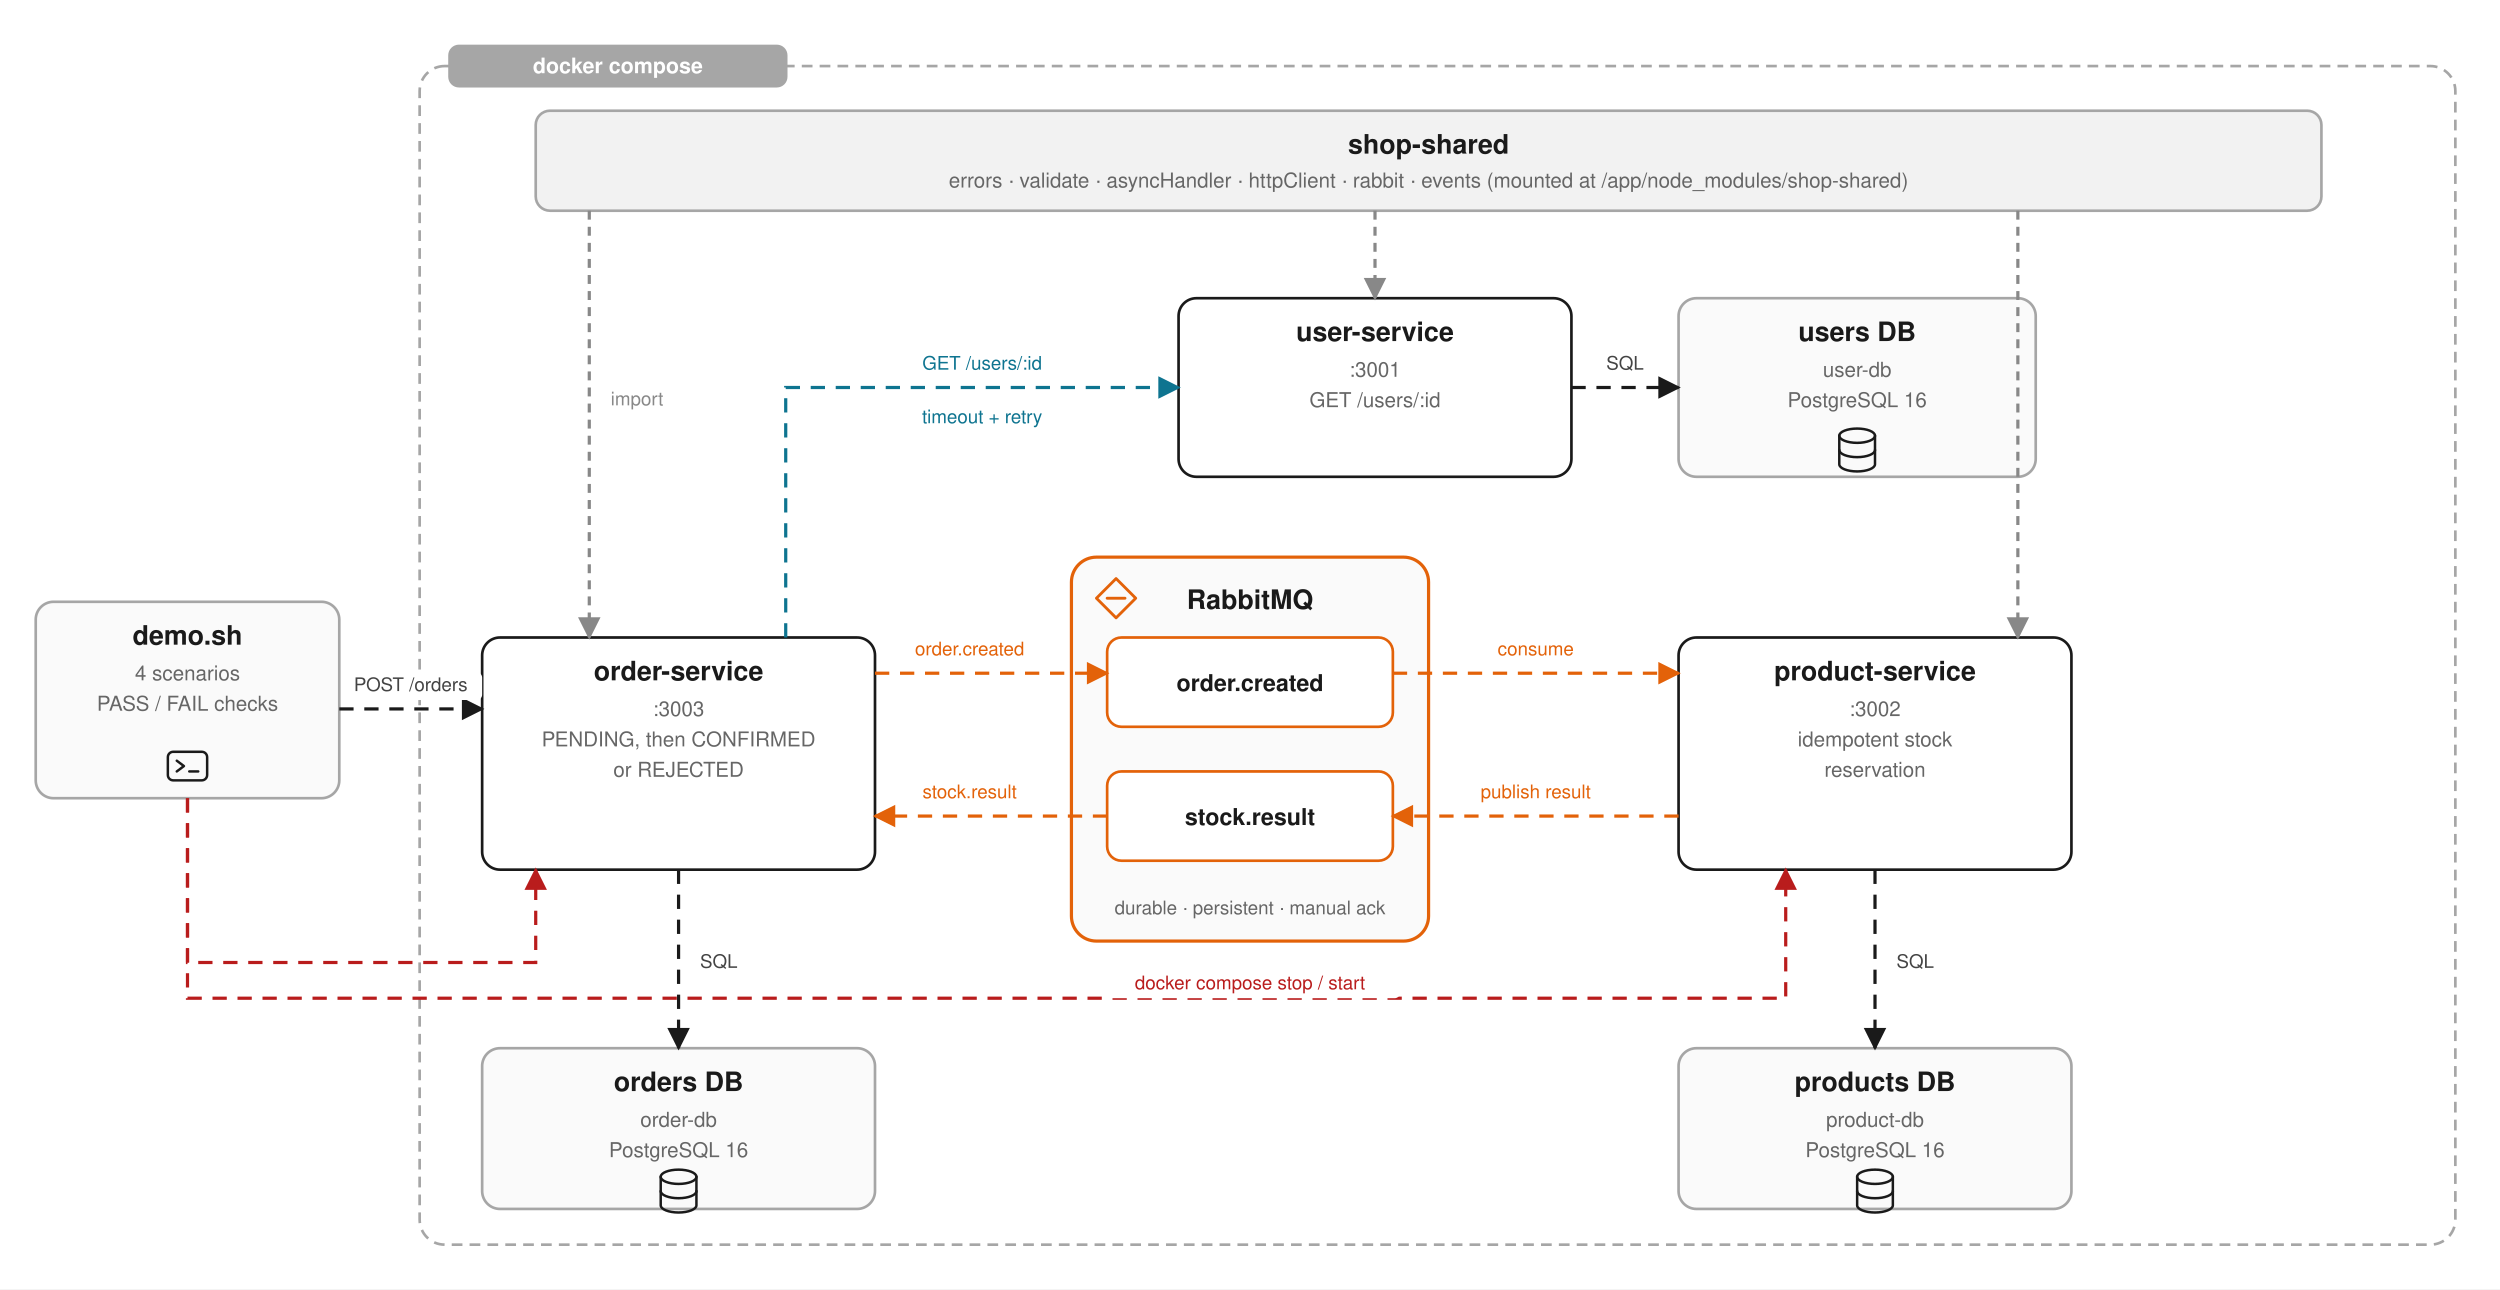
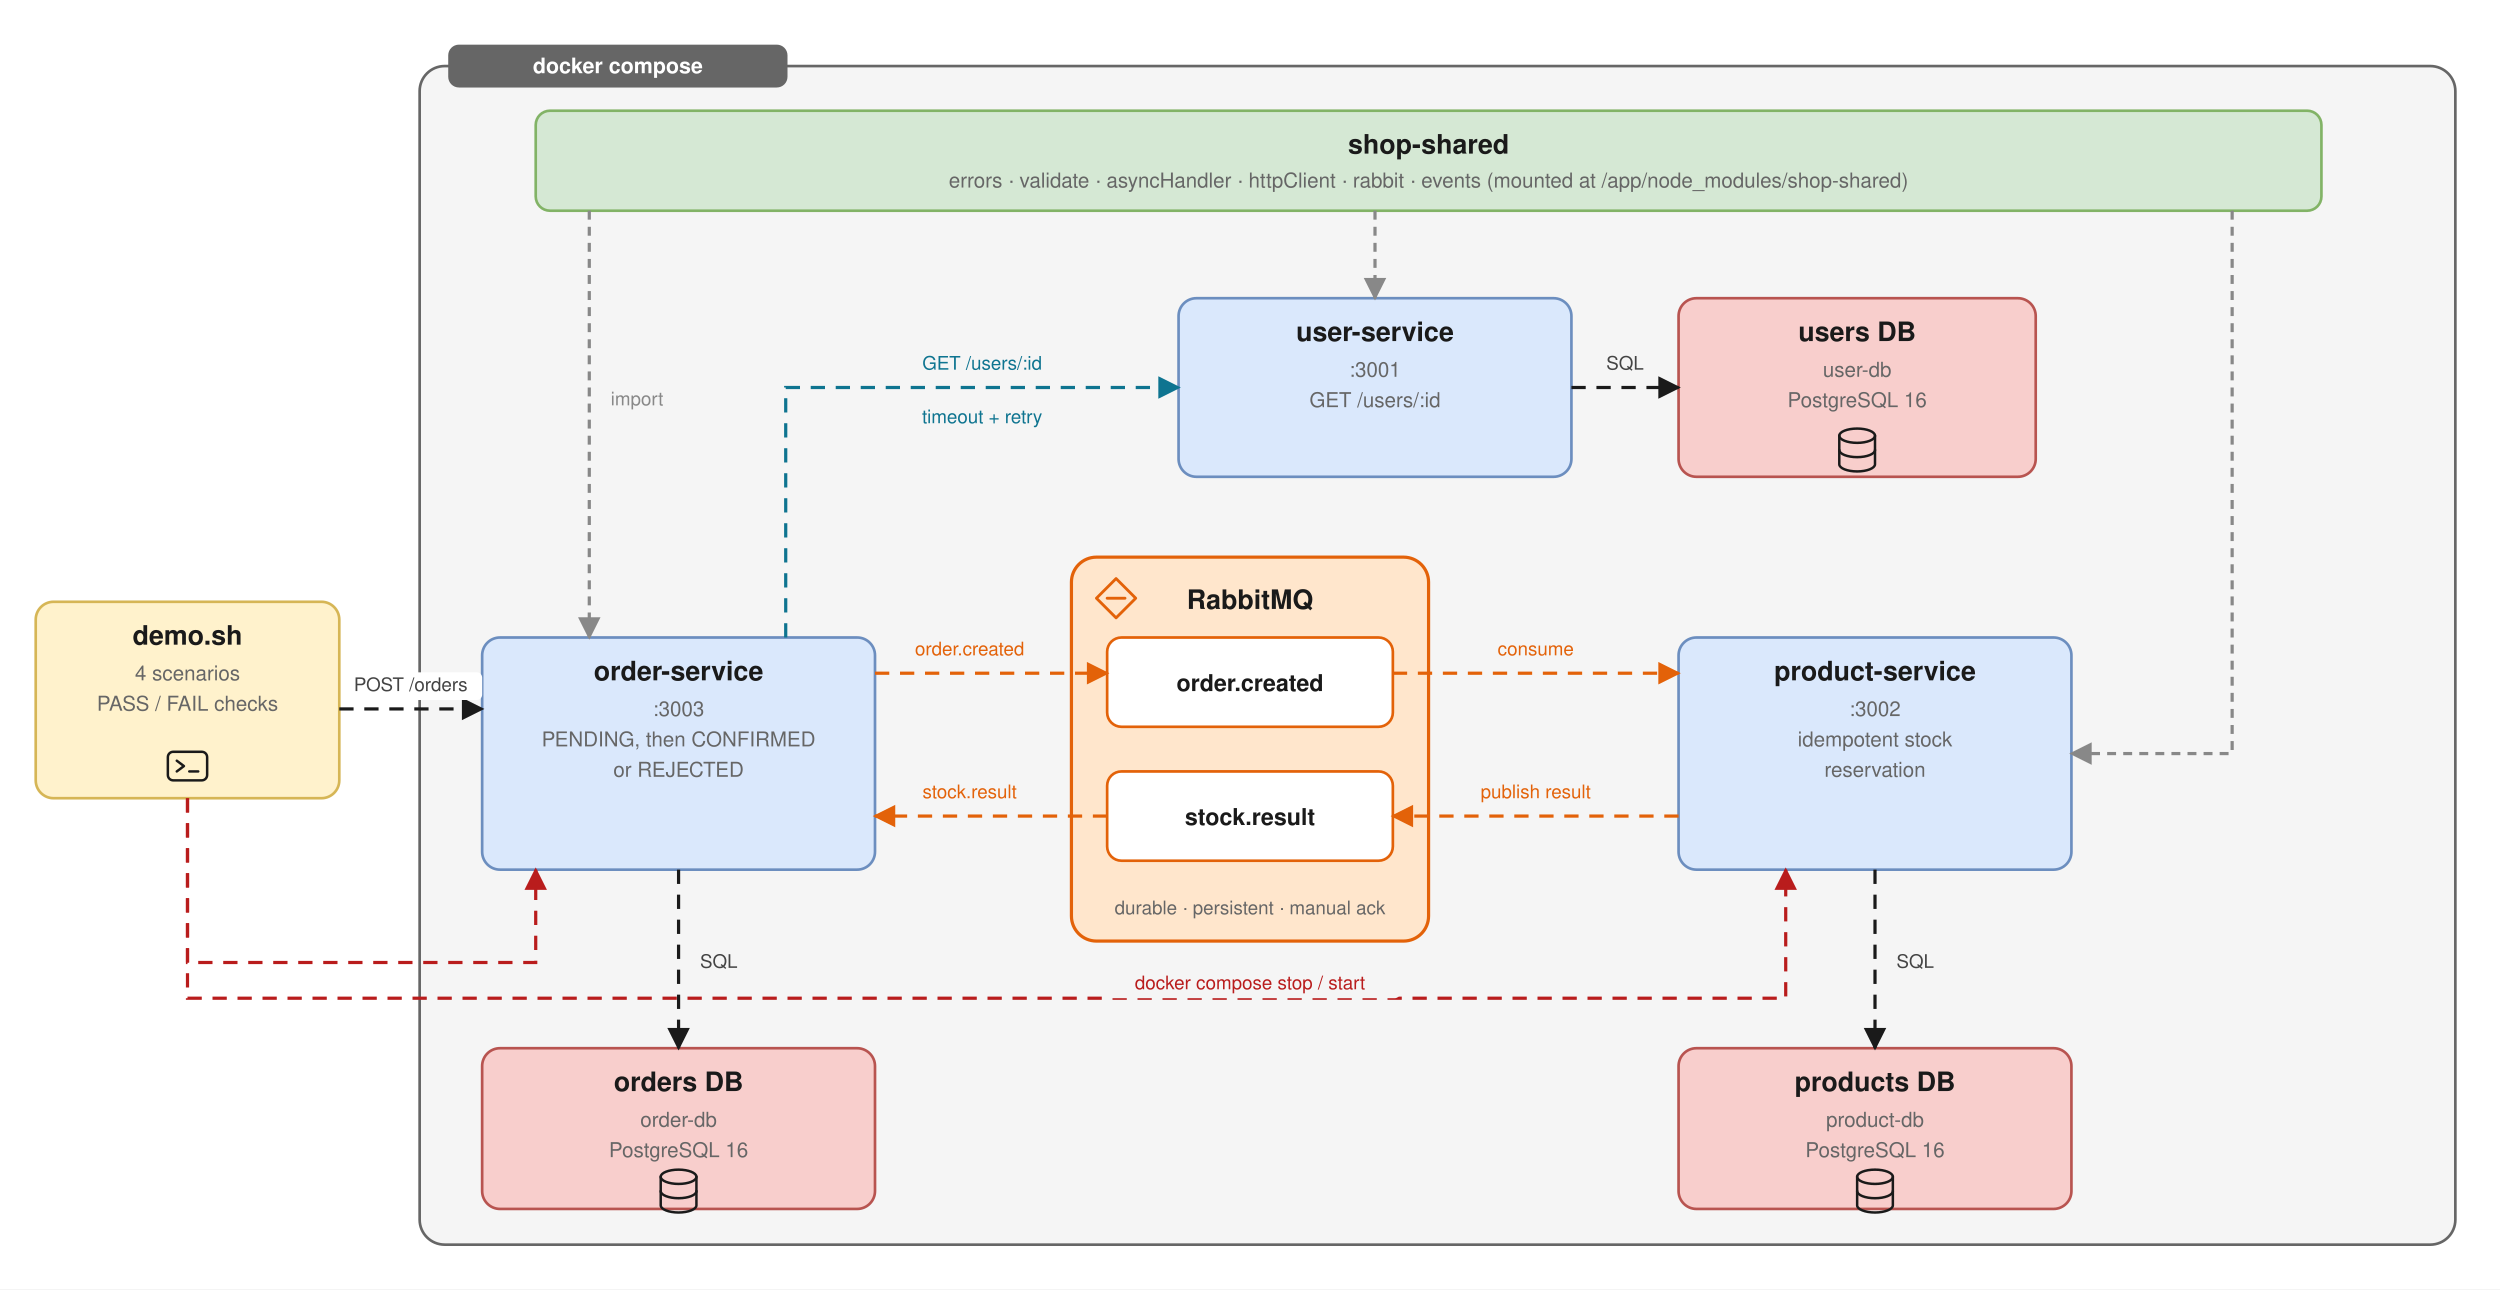
<svg xmlns="http://www.w3.org/2000/svg" viewBox="0 33 1400 722" font-family="Helvetica, Arial, sans-serif">
  <rect x="0" y="33" width="1400" height="722" fill="#ffffff" />
  <defs>
    <marker id="arrow" viewBox="0 0 10 10" refX="9" refY="5" markerWidth="7" markerHeight="7" orient="auto-start-reverse">
      <path d="M0,0 L10,5 L0,10 z" fill="#1a1a1a" />
    </marker>
    <marker id="arrow-orange" viewBox="0 0 10 10" refX="9" refY="5" markerWidth="7" markerHeight="7" orient="auto-start-reverse">
      <path d="M0,0 L10,5 L0,10 z" fill="#e36209" />
    </marker>
    <marker id="arrow-teal" viewBox="0 0 10 10" refX="9" refY="5" markerWidth="7" markerHeight="7" orient="auto-start-reverse">
      <path d="M0,0 L10,5 L0,10 z" fill="#0e7490" />
    </marker>
    <marker id="arrow-red" viewBox="0 0 10 10" refX="9" refY="5" markerWidth="7" markerHeight="7" orient="auto-start-reverse">
      <path d="M0,0 L10,5 L0,10 z" fill="#b91c1c" />
    </marker>
    <marker id="arrow-grey" viewBox="0 0 10 10" refX="9" refY="5" markerWidth="7" markerHeight="7" orient="auto-start-reverse">
      <path d="M0,0 L10,5 L0,10 z" fill="#888888" />
    </marker>
  </defs>
-   <rect x="20" y="370" width="170" height="110" rx="10" ry="10" fill="#fafafa" stroke="#a6a6a6" stroke-width="1.5" />
+   <rect x="20" y="370" width="170" height="110" rx="10" ry="10" fill="#fff2cc" stroke="#d6b656" stroke-width="1.5" />
  <text x="105.0" y="394" font-size="15" font-weight="700" fill="#1a1a1a" text-anchor="middle">demo.sh</text>
  <text x="105.0" y="414" font-size="11.5" font-weight="400" fill="#666666" text-anchor="middle">4 scenarios</text>
  <text x="105.0" y="431" font-size="11.5" font-weight="400" fill="#666666" text-anchor="middle">PASS / FAIL checks</text>
  <g transform="translate(105,462)" stroke="#1a1a1a" stroke-width="1.4" fill="none" stroke-linecap="round" stroke-linejoin="round">
    <rect x="-11" y="-8" width="22" height="16" rx="3" />
    <path d="M-6,-3 L-2,0 L-6,3" />
    <line x1="1" y1="3" x2="6" y2="3" />
  </g>
-   <rect x="235" y="70" width="1140" height="660" rx="14" ry="14" fill="none" stroke="#a6a6a6" stroke-width="1.5" stroke-dasharray="6,4" />
-   <rect x="251" y="58" width="190" height="24" rx="6" ry="6" fill="#a6a6a6" stroke="none" />
+   <rect x="235" y="70" width="1140" height="660" rx="14" ry="14" fill="#f5f5f5" stroke="#666666" stroke-width="1.5" />
+   <rect x="251" y="58" width="190" height="24" rx="6" ry="6" fill="#666666" stroke="none" />
  <text x="346.0" y="74" font-size="12" font-weight="700" fill="#ffffff" text-anchor="middle">docker compose</text>
-   <rect x="300" y="95" width="1000" height="56" rx="8" ry="8" fill="#f2f2f2" stroke="#a6a6a6" stroke-width="1.5" />
+   <rect x="300" y="95" width="1000" height="56" rx="8" ry="8" fill="#d5e8d4" stroke="#82b366" stroke-width="1.5" />
  <text x="800.0" y="119" font-size="15" font-weight="700" fill="#1a1a1a" text-anchor="middle">shop-shared</text>
  <text x="800" y="138" font-size="11.5" font-weight="400" fill="#666666" text-anchor="middle">errors · validate · asyncHandler · httpClient · rabbit · events   (mounted at /app/node_modules/shop-shared)</text>
-   <rect x="660" y="200" width="220" height="100" rx="10" ry="10" fill="#ffffff" stroke="#1a1a1a" stroke-width="1.5" />
+   <rect x="660" y="200" width="220" height="100" rx="10" ry="10" fill="#dae8fc" stroke="#6c8ebf" stroke-width="1.5" />
  <text x="770.0" y="224" font-size="15" font-weight="700" fill="#1a1a1a" text-anchor="middle">user-service</text>
  <text x="770.0" y="244" font-size="11.5" font-weight="400" fill="#666666" text-anchor="middle">:3001</text>
  <text x="770.0" y="261" font-size="11.5" font-weight="400" fill="#666666" text-anchor="middle">GET /users/:id</text>
-   <rect x="270" y="390" width="220" height="130" rx="10" ry="10" fill="#ffffff" stroke="#1a1a1a" stroke-width="1.5" />
+   <rect x="270" y="390" width="220" height="130" rx="10" ry="10" fill="#dae8fc" stroke="#6c8ebf" stroke-width="1.5" />
  <text x="380.0" y="414" font-size="15" font-weight="700" fill="#1a1a1a" text-anchor="middle">order-service</text>
  <text x="380.0" y="434" font-size="11.5" font-weight="400" fill="#666666" text-anchor="middle">:3003</text>
  <text x="380.0" y="451" font-size="11.5" font-weight="400" fill="#666666" text-anchor="middle">PENDING, then CONFIRMED</text>
  <text x="380.0" y="468" font-size="11.5" font-weight="400" fill="#666666" text-anchor="middle">or REJECTED</text>
-   <rect x="940" y="390" width="220" height="130" rx="10" ry="10" fill="#ffffff" stroke="#1a1a1a" stroke-width="1.5" />
+   <rect x="940" y="390" width="220" height="130" rx="10" ry="10" fill="#dae8fc" stroke="#6c8ebf" stroke-width="1.5" />
  <text x="1050.0" y="414" font-size="15" font-weight="700" fill="#1a1a1a" text-anchor="middle">product-service</text>
  <text x="1050.0" y="434" font-size="11.5" font-weight="400" fill="#666666" text-anchor="middle">:3002</text>
  <text x="1050.0" y="451" font-size="11.5" font-weight="400" fill="#666666" text-anchor="middle">idempotent stock</text>
  <text x="1050.0" y="468" font-size="11.5" font-weight="400" fill="#666666" text-anchor="middle">reservation</text>
-   <rect x="600" y="345" width="200" height="215" rx="14" ry="14" fill="#fafafa" stroke="#e36209" stroke-width="1.8" />
+   <rect x="600" y="345" width="200" height="215" rx="14" ry="14" fill="#ffe6cc" stroke="#e36209" stroke-width="1.8" />
  <g transform="translate(625,368)" stroke="#e36209" stroke-width="1.6" fill="none" stroke-linecap="round" stroke-linejoin="round">
    <path d="M0,-11 L11,0 L0,11 L-11,0 z" />
    <line x1="-5" y1="0" x2="5" y2="0" />
  </g>
  <text x="700" y="374" font-size="15" font-weight="700" fill="#1a1a1a" text-anchor="middle">RabbitMQ</text>
  <rect x="620" y="390" width="160" height="50" rx="8" ry="8" fill="#ffffff" stroke="#e36209" stroke-width="1.5" />
  <text x="700" y="420" font-size="13" font-weight="700" fill="#1a1a1a" text-anchor="middle">order.created</text>
  <rect x="620" y="465" width="160" height="50" rx="8" ry="8" fill="#ffffff" stroke="#e36209" stroke-width="1.5" />
  <text x="700" y="495" font-size="13" font-weight="700" fill="#1a1a1a" text-anchor="middle">stock.result</text>
  <text x="700" y="545" font-size="10.5" font-weight="400" fill="#666666" text-anchor="middle">durable · persistent · manual ack</text>
-   <rect x="940" y="200" width="200" height="100" rx="10" ry="10" fill="#fafafa" stroke="#a6a6a6" stroke-width="1.5" />
+   <rect x="940" y="200" width="200" height="100" rx="10" ry="10" fill="#f8cecc" stroke="#b85450" stroke-width="1.5" />
  <text x="1040.0" y="224" font-size="15" font-weight="700" fill="#1a1a1a" text-anchor="middle">users DB</text>
  <text x="1040.0" y="244" font-size="11.5" font-weight="400" fill="#666666" text-anchor="middle">user-db</text>
  <text x="1040.0" y="261" font-size="11.5" font-weight="400" fill="#666666" text-anchor="middle">PostgreSQL 16</text>
  <g transform="translate(1040,285)" stroke="#1a1a1a" stroke-width="1.4" fill="none" stroke-linecap="round" stroke-linejoin="round">
    <ellipse cx="0" cy="-8" rx="10" ry="4" />
    <path d="M-10,-8 V8 A10,4 0 0 0 10,8 V-8" />
    <path d="M-10,0 A10,4 0 0 0 10,0" />
  </g>
-   <rect x="270" y="620" width="220" height="90" rx="10" ry="10" fill="#fafafa" stroke="#a6a6a6" stroke-width="1.5" />
+   <rect x="270" y="620" width="220" height="90" rx="10" ry="10" fill="#f8cecc" stroke="#b85450" stroke-width="1.5" />
  <text x="380.0" y="644" font-size="15" font-weight="700" fill="#1a1a1a" text-anchor="middle">orders DB</text>
  <text x="380.0" y="664" font-size="11.5" font-weight="400" fill="#666666" text-anchor="middle">order-db</text>
  <text x="380.0" y="681" font-size="11.5" font-weight="400" fill="#666666" text-anchor="middle">PostgreSQL 16</text>
  <g transform="translate(380,700)" stroke="#1a1a1a" stroke-width="1.4" fill="none" stroke-linecap="round" stroke-linejoin="round">
    <ellipse cx="0" cy="-8" rx="10" ry="4" />
    <path d="M-10,-8 V8 A10,4 0 0 0 10,8 V-8" />
    <path d="M-10,0 A10,4 0 0 0 10,0" />
  </g>
-   <rect x="940" y="620" width="220" height="90" rx="10" ry="10" fill="#fafafa" stroke="#a6a6a6" stroke-width="1.5" />
+   <rect x="940" y="620" width="220" height="90" rx="10" ry="10" fill="#f8cecc" stroke="#b85450" stroke-width="1.5" />
  <text x="1050.0" y="644" font-size="15" font-weight="700" fill="#1a1a1a" text-anchor="middle">products DB</text>
  <text x="1050.0" y="664" font-size="11.5" font-weight="400" fill="#666666" text-anchor="middle">product-db</text>
  <text x="1050.0" y="681" font-size="11.5" font-weight="400" fill="#666666" text-anchor="middle">PostgreSQL 16</text>
  <g transform="translate(1050,700)" stroke="#1a1a1a" stroke-width="1.4" fill="none" stroke-linecap="round" stroke-linejoin="round">
    <ellipse cx="0" cy="-8" rx="10" ry="4" />
    <path d="M-10,-8 V8 A10,4 0 0 0 10,8 V-8" />
    <path d="M-10,0 A10,4 0 0 0 10,0" />
  </g>
  <path d="M 330,151 V 390" fill="none" stroke="#888888" stroke-width="1.8" stroke-dasharray="5,4" marker-end="url(#arrow-grey)">
    <animate attributeName="stroke-dashoffset" values="14;0" dur="1.2s" repeatCount="indefinite" />
  </path>
  <path d="M 770,151 V 200" fill="none" stroke="#888888" stroke-width="1.8" stroke-dasharray="5,4" marker-end="url(#arrow-grey)">
    <animate attributeName="stroke-dashoffset" values="14;0" dur="0.6s" repeatCount="indefinite" />
  </path>
-   <path d="M 1130,151 V 390" fill="none" stroke="#888888" stroke-width="1.8" stroke-dasharray="5,4" marker-end="url(#arrow-grey)">
+   <path d="M 1250,151 V 455 H 1160" fill="none" stroke="#888888" stroke-width="1.8" stroke-dasharray="5,4" marker-end="url(#arrow-grey)">
    <animate attributeName="stroke-dashoffset" values="14;0" dur="1.2s" repeatCount="indefinite" />
  </path>
  <text x="342" y="260" font-size="10.5" font-weight="400" fill="#888888" text-anchor="start">import</text>
  <path d="M 190,430 H 270" fill="none" stroke="#1a1a1a" stroke-width="1.8" stroke-dasharray="8,6" marker-end="url(#arrow)">
    <animate attributeName="stroke-dashoffset" values="14;0" dur="0.8s" repeatCount="indefinite" />
  </path>
  <rect x="191" y="409.5" width="79" height="15.5" rx="3" ry="3" fill="#ffffff" stroke="none" />
  <text x="230" y="420" font-size="10.5" font-weight="400" fill="#444444" text-anchor="middle">POST /orders</text>
  <path d="M 440,390 V 250 H 660" fill="none" stroke="#0e7490" stroke-width="1.8" stroke-dasharray="8,6" marker-end="url(#arrow-teal)">
    <animate attributeName="stroke-dashoffset" values="14;0" dur="1.2s" repeatCount="indefinite" />
  </path>
-   <rect x="505" y="229.5" width="90" height="15.5" rx="3" ry="3" fill="#ffffff" stroke="none" />
+   <rect x="505" y="229.5" width="90" height="15.5" rx="3" ry="3" fill="#f5f5f5" stroke="none" />
  <text x="550" y="240" font-size="10.5" font-weight="400" fill="#0e7490" text-anchor="middle">GET /users/:id</text>
-   <rect x="502" y="259.5" width="96" height="15.5" rx="3" ry="3" fill="#ffffff" stroke="none" />
+   <rect x="502" y="259.5" width="96" height="15.5" rx="3" ry="3" fill="#f5f5f5" stroke="none" />
  <text x="550" y="270" font-size="10.5" font-weight="400" fill="#0e7490" text-anchor="middle">timeout + retry</text>
  <path d="M 880,250 H 940" fill="none" stroke="#1a1a1a" stroke-width="1.8" stroke-dasharray="8,6" marker-end="url(#arrow)">
    <animate attributeName="stroke-dashoffset" values="14;0" dur="0.8s" repeatCount="indefinite" />
  </path>
-   <rect x="897" y="229.5" width="26" height="15.5" rx="3" ry="3" fill="#ffffff" stroke="none" />
+   <rect x="897" y="229.5" width="26" height="15.5" rx="3" ry="3" fill="#f5f5f5" stroke="none" />
  <text x="910" y="240" font-size="10.5" font-weight="400" fill="#444444" text-anchor="middle">SQL</text>
  <path d="M 490,410 H 620" fill="none" stroke="#e36209" stroke-width="1.8" stroke-dasharray="8,6" marker-end="url(#arrow-orange)">
    <animate attributeName="stroke-dashoffset" values="14;0" dur="0.8s" repeatCount="indefinite" />
  </path>
-   <rect x="501" y="389.5" width="84" height="15.5" rx="3" ry="3" fill="#ffffff" stroke="none" />
+   <rect x="501" y="389.5" width="84" height="15.5" rx="3" ry="3" fill="#f5f5f5" stroke="none" />
  <text x="543" y="400" font-size="10.5" font-weight="400" fill="#e36209" text-anchor="middle">order.created</text>
  <path d="M 780,410 H 940" fill="none" stroke="#e36209" stroke-width="1.8" stroke-dasharray="8,6" marker-end="url(#arrow-orange)">
    <animate attributeName="stroke-dashoffset" values="14;0" dur="0.8s" repeatCount="indefinite" />
  </path>
-   <rect x="835" y="389.5" width="49" height="15.5" rx="3" ry="3" fill="#ffffff" stroke="none" />
+   <rect x="835" y="389.5" width="49" height="15.5" rx="3" ry="3" fill="#f5f5f5" stroke="none" />
  <text x="860" y="400" font-size="10.5" font-weight="400" fill="#e36209" text-anchor="middle">consume</text>
  <path d="M 940,490 H 780" fill="none" stroke="#e36209" stroke-width="1.8" stroke-dasharray="8,6" marker-end="url(#arrow-orange)">
    <animate attributeName="stroke-dashoffset" values="14;0" dur="0.8s" repeatCount="indefinite" />
  </path>
-   <rect x="815" y="469.5" width="90" height="15.5" rx="3" ry="3" fill="#ffffff" stroke="none" />
+   <rect x="815" y="469.5" width="90" height="15.5" rx="3" ry="3" fill="#f5f5f5" stroke="none" />
  <text x="860" y="480" font-size="10.5" font-weight="400" fill="#e36209" text-anchor="middle">publish result</text>
  <path d="M 620,490 H 490" fill="none" stroke="#e36209" stroke-width="1.8" stroke-dasharray="8,6" marker-end="url(#arrow-orange)">
    <animate attributeName="stroke-dashoffset" values="14;0" dur="0.8s" repeatCount="indefinite" />
  </path>
-   <rect x="504" y="469.5" width="79" height="15.5" rx="3" ry="3" fill="#ffffff" stroke="none" />
+   <rect x="504" y="469.5" width="79" height="15.5" rx="3" ry="3" fill="#f5f5f5" stroke="none" />
  <text x="543" y="480" font-size="10.5" font-weight="400" fill="#e36209" text-anchor="middle">stock.result</text>
  <path d="M 380,520 V 620" fill="none" stroke="#1a1a1a" stroke-width="1.8" stroke-dasharray="8,6" marker-end="url(#arrow)">
    <animate attributeName="stroke-dashoffset" values="14;0" dur="0.8s" repeatCount="indefinite" />
  </path>
  <text x="392" y="575" font-size="10.5" font-weight="400" fill="#444444" text-anchor="start">SQL</text>
  <path d="M 1050,520 V 620" fill="none" stroke="#1a1a1a" stroke-width="1.8" stroke-dasharray="8,6" marker-end="url(#arrow)">
    <animate attributeName="stroke-dashoffset" values="14;0" dur="0.8s" repeatCount="indefinite" />
  </path>
  <text x="1062" y="575" font-size="10.5" font-weight="400" fill="#444444" text-anchor="start">SQL</text>
  <path d="M 105,480 V 572 H 300 V 520" fill="none" stroke="#b91c1c" stroke-width="1.8" stroke-dasharray="8,6" marker-end="url(#arrow-red)">
    <animate attributeName="stroke-dashoffset" values="14;0" dur="1.2s" repeatCount="indefinite" />
  </path>
  <path d="M 105,480 V 592 H 1000 V 520" fill="none" stroke="#b91c1c" stroke-width="1.8" stroke-dasharray="8,6" marker-end="url(#arrow-red)">
    <animate attributeName="stroke-dashoffset" values="14;0" dur="1.2s" repeatCount="indefinite" />
  </path>
-   <rect x="617" y="576.5" width="167" height="15.5" rx="3" ry="3" fill="#ffffff" stroke="none" />
+   <rect x="617" y="576.5" width="167" height="15.5" rx="3" ry="3" fill="#f5f5f5" stroke="none" />
  <text x="700" y="587" font-size="10.5" font-weight="400" fill="#b91c1c" text-anchor="middle">docker compose stop / start</text>
</svg>
